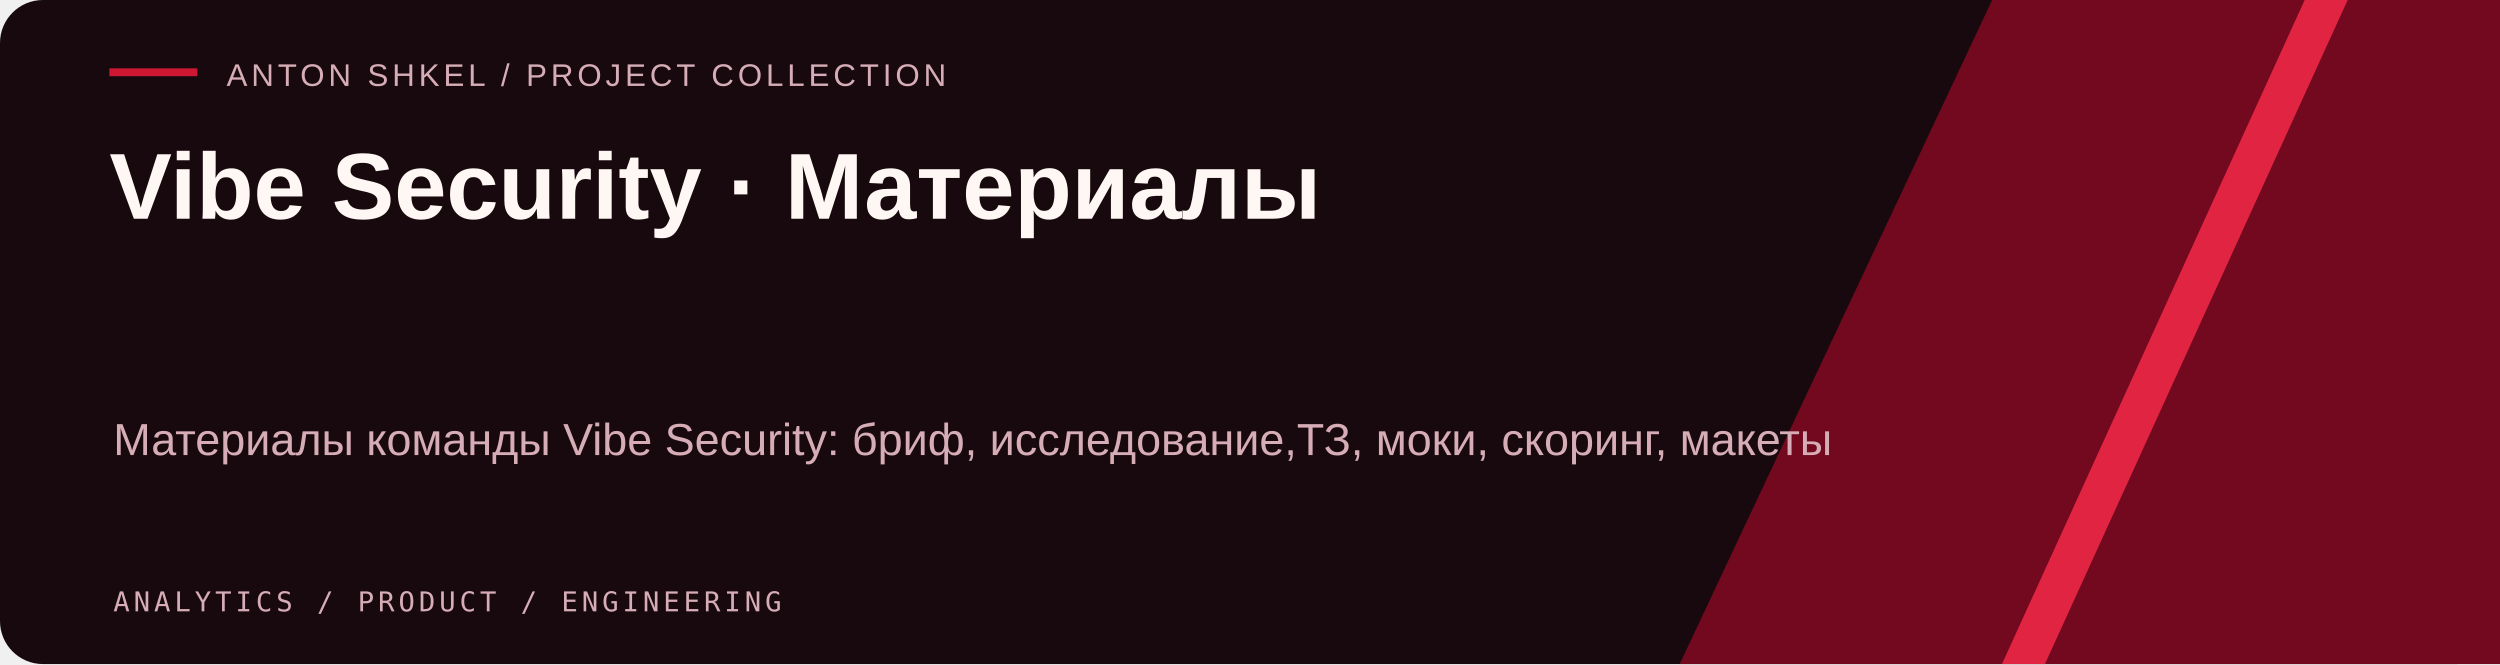
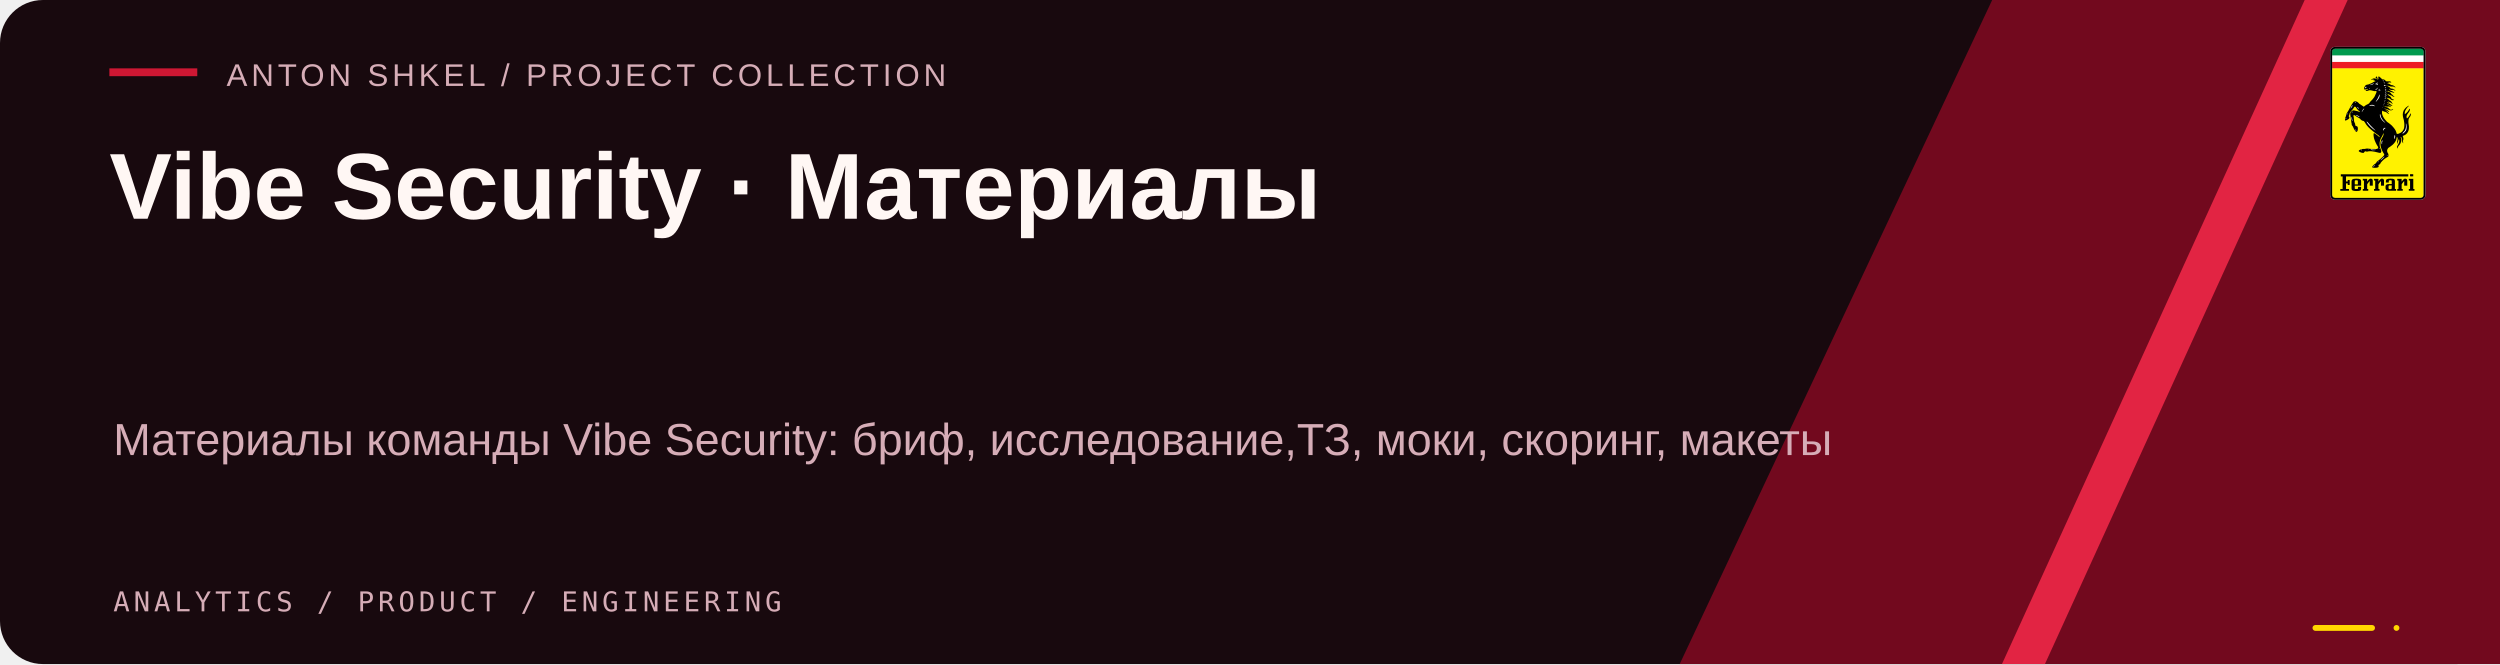
<svg xmlns="http://www.w3.org/2000/svg" width="1280" height="340" viewBox="0 0 1280 340" role="img" aria-label="Vibe Security · Материалы">
  <rect width="1280" height="340" rx="22" fill="#18090e" />
  <path d="M1020 0h260v340H860z" fill="#72091e" />
  <path d="M1180 0h22l-155 340h-22z" fill="#e22443" />
  <rect x="56" y="35" width="45" height="4" fill="#ce1733" />
  <text x="116" y="44" fill="#d6adb7" font-family="Segoe UI,Arial,sans-serif" font-size="16" letter-spacing="2">ANTON SHKEL / PROJECT COLLECTION</text>
  <g font-family="Segoe UI,Arial,sans-serif">
    <text x="56" y="112" font-size="48" font-weight="700" fill="#fff7f4">Vibe Security · Материалы</text>
    <text x="58" y="233" font-size="23" fill="#d6adb7">Материалы команды Vibe Security: бриф, исследование,ТЗ, моки, скоринг, макеты</text>
  </g>
  <text x="58" y="313" font-family="Consolas,monospace" fill="#d6adb7" font-size="14" letter-spacing="2">ANALYTICS / PRODUCT / ENGINEERING</text>
+   <g id="tifoso-badge">
+     <g transform="translate(1193 24) scale(0.1424419)">
+       <path fill="none" clip-rule="evenodd" d="M0 574.034V0l349.46.369v573.665" />
+       <path d="M325.738 0c9.509 0 17.198 7.607 17.198 17.015V532.42c0 9.4-7.689 17.015-17.198 17.015H17.753c-9.5 0-17.191-7.614-17.191-17.015V17.015C.562 7.607 8.253 0 17.753 0h307.985" fill="#FFF" />
+       <path d="M7.246 76.404h329.229V531.39c0 3.784-.646 6.123-3.198 8.661-2.77 2.753-5.2 3-9.586 3l-306.615.03c-2.416 0-4.269-.77-6.269-2.461-2.477-2.123-3.561-4.769-3.561-7.569V76.404" fill="#FFF200" />
+       <path fill="#ED1C24" d="M7.246 53.513h329.229v23.375H7.246z" />
+       <path fill="#FFF" d="M7.246 30.091h329.229v23.376H7.246z" />
+       <path d="M16.553 6.315h310.4c4.971 0 9.555 4.792 9.555 9.469v14.922H7.246l.03-13.123v-1.092c0-5.291 4.077-9.653 9.277-10.176" fill="#009A4E" />
+       <path d="M325.738 0c9.509 0 17.198 7.607 17.198 17.015V532.42c0 9.4-7.689 17.015-17.198 17.015H17.753c-9.5 0-17.191-7.614-17.191-17.015V17.015C.562 7.607 8.253 0 17.753 0h307.985m0 6.792H17.753c-5.708 0-10.322 4.584-10.322 10.223V532.42c0 5.646 4.615 10.199 10.322 10.199h307.985c5.709 0 10.323-4.553 10.323-10.199V17.015c0-5.638-4.614-10.223-10.323-10.223z" />
+       <path d="M165.692 105.28s-.208 1.984-.661 3.146c-.446 1.076-1.608 1.8-1.531 2.522.077.708.831 1.562 2 2.153 1.146.6 1.607 1.062 2.784 1.362 1.092.27 2.477 1.069 2.869.154.393-.931-.199-2.062-.861-3.146-1.154-1.892-1.738-2.354-3.438-4.954-.362-.56-.646-1.161-1.162-1.237" />
+       <path d="M157.069 309.693c.115-.339 2.838 1.385 4.253 2.216 2.977 1.784 4.315 2.845 6.946 4.814 2.085 1.585 3.092 2.4 5.185 4.2 2.568 2.215 3.953 4.107 4.646 3.677 1-1.2-1.638-4.708-3.97-6.614-2.268-1.878-4.614-3.4-6.422-4.585-2.331-1.555-2.539-1.908-6.023-4.247-3.746-2.507-6.976-5.66-6.976-5.66l-3.639-2.861-5.699-4.808-6.338-5.838-4.784-5.331s-3.723-4.553-4.315-5.431c-.6-.869-2.354-3.685-3.799-6.068-1.293-2.139-3.8-5.461-4.031-5.746-1.354-1.639-4.446-.977-8.039-3.092-4.361-2.577-5.415-4.931-5.415-4.931s-.162-.345-.331-.53c-.162-.193-.492-.431-.492-.431l-2.285-1.592-1.308-.862s-.992-.823-2.238-1.354c-1.254-.554-4.046-2.177-4.046-2.177l-4.992-3.184s-1.954-1.569-2.6-2.092c-.661-.5-1.892-1.215-1.892-1.215s-.785-.393-1.023-.408c-.238-.016-1.276-.108-1.276-.108s-.962-.254-1.939.893c-.977 1.154-.738.538.854 7.03.63 2.553.569 11.561 1.246 14.306.861 3.523 3.338 8.077 3.592 8.615.247.531.423 2.5.423 2.5s-.107 1.593.062 2.601c.754 4.653 7.561 1.591 9.062 7.976 1.477 6.3-.885 12.584-.885 12.584s-1.462 3.124-3.531 3.615c-2.061.478-5.261-4.091-7.576-7.791-2.284-3.639-4.153-8.408-4.753-9.923-.6-1.516-.916-1.847-1.608-2.946-1.023-1.639-1.846-1.338-2.992-3.923-1.154-2.584-.131-3.623-.646-5.876-.3-1.246-.569-1.385-.961-3.17-.377-1.776-.885-7.43-.885-7.43l-.723-5.261s-.254-2.4-.584-3.908c-1.146-5.261-1.546-10.353-1.546-10.353l-.215-2.092-.077-2.161s-.069-1.039.185-2.108c.254-1.068.77-1.953.77-1.953s1.062-1.777 1.246-2.223c.177-.423 2.346-2.946 2.346-2.946s1.138-.946 2.992-2.077c1.862-1.131 3.531-1.054 3.531-1.054s.492-.046 3.785.362c3.292.407 10.061 2.207 11.769 2.646 1.684.455 3.7 1.162 5.007 1.892 3.761 2.046 4.9 1.178 1.908-1.168-2.016-1.577-2.584-2.285-4.208-3.761-1.37-1.262-2.446-2.101-3.469-3.262-1.023-1.185-3.938-5.484-3.938-5.484l-1.823-2.692s-.977-1.107-1.139-1.185a13.378 13.378 0 01-.646-.469s-1.207.061-2.454-.177c-1.261-.254-1.846 1.516-1.846 1.516s-2.708 5.053-5.461 8.146c-4.461 5.022-7.661 8.438-9.299 11.114-2.3 3.708-1.792 7.77-2.977 9.646-.692 1.1-1.069 1.262-1.446 2.223-1.154 2.916 3.038 4.515 2.077 7.745-1.531 5.124-13.53 10.192-15.123 9.346-1.654-.869-.3-7.799.254-10.038.569-2.253 2.253-5.576 2.408-5.745.146-.162.554-.947.676-1.608.131-.661.177-2.161.254-2.992.077-.839.423-2.161.423-2.161s.046-.285 1.107-2.584c1.069-2.315 4.977-7.7 7.777-12.838 1.846-3.354 2.615-5.384 4.461-8.746 1.7-3.084 4.615-7.792 4.615-7.792s1.23-2.4 1.807-3.292c.585-.916 1.815-2.646 2.969-4.354 1.162-1.7 1.446-2.977 2.961-4.377 1.254-1.169 2.108-1.792 3.746-2.315 2.438-.808 4.108-.376 6.6.316 2.584.707 4.361 1.892 6.054 3.292a24.232 24.232 0 012.938 2.977l.823 1.215.507.3 1.57 1.008 3.592 2.376s8.523 5.8 9 6.115c.454.3 1.984 1.554 2.284 1.654.316.092 2.585-2.37 7.039-5.438 5.153-3.577 6.976-3.308 8.685-4.238 1.684-.931 2.376-1.7 3.7-3.023 2-2 2.015-3.069 4.284-5.861 2.285-2.784 4.423-4.346 4.423-4.346s.315-.315 4.385-4.915c4.061-4.584 5.861-8.054 5.861-8.054l2.231-4.469s3.23-6.945 4.269-9.692c1.046-2.753 1.046-3.669 1.046-3.669s.153-.723-.631-2.123c-.808-1.393-1.639-.762-3.185-.446-2.961.631-4.761-.139-7.753-.661-2.738-.455-4.169-1.277-6.915-1.731-2.784-.469-4.407-.93-7.2-.661-.423.046-1.276.223-1.685.361-1.577.523-2.015.646-3.184 1.323-1.354.631-2.246.831-3.746.869-1.039.031-1.669.062-2.63-.315-.662-.254-1.039-.446-1.562-.915a3.658 3.658 0 01-.723-.839c-.03-.292-.123-.277.162-.753.277-.485.623-.57.623-.57l1.277-.315s1.8-.469 1.969-.516c.162-.046 1.877-.6 2.63-.838.762-.238 1.593-.677 1.593-.677s.461-.738.284-1.161c-.223-.478-1.246-.523-1.246-.523s-1.431.523-1.592.569c-.154.031-2.439.753-2.439.753s-1.792.393-3.184.723c-1.4.315-3.4.477-3.4.477l-.6-.162s-.677-.454-.784-.93c-.1-.423-.162-.739-.239-1.223-.3-1.77-.661-2.839-.238-4.584.162-.731.331-1.139.646-1.815.269-.562.446-.885.792-1.416l1.101-1.8 2.077-3.069c.715-.723 1.185-1.084 2.084-1.592 1.323-.738 2.092-.946 3.746-1.131 1.623-.177 1.846-.161 4.146-.677 2.315-.523 3.954-1.438 3.954-1.438s5.531-2.031 8.899-3.685c3.53-1.73 5.069-3.577 8.723-5.007 1.546-.6 2.446-.885 4.038-1.292.2-.131.3-.254.362-.493.154-.577-.738-.846-1.354-.785-.554.046-1.815.631-2.1 0-.216-.484 1.153-.769 1.153-.769s.646-.3.662-.661c.016-.554-.93-.193-1.354-.239-2.146-.239-2.315-.631-3.8-.992-1.746-.438-2.691-.977-4.507-1.054-1.6-.062-3.1.277-4.107.515-.992.254-1.023-.723-.631-.915 2.808-1.308 2.869-1.416 4.854-1.508 1.084-.046 2.6.185 2.769.269.162.092 2.331-.015 2.885-.584.569-.554-1.777-.523-2.885-.962-1.022-.407-2.584-.522-2.553-1.2.054-.677.808-.3 1.346-.438.676-.162 1.069-.146 1.761-.238 1.247-.169 1.354-.285 3.2-.438 1.823-.177 4.454.6 4.454.6s2.761 1.224 4.115 1.87c1.354.63 2.992.961 2.992.961s1.922.269 3.385-.646c1.484-.908.646-1.508.13-2.346-.508-.785-1.153-1.923-.208-4.077.839-1.877 1.277-4.069 1.516-4.269.301-.238 1.462 1.446 2.215 2.139 2.7 2.523 6.27 3.769 9.639 9.045.262.423 1.508-.254 5.415.346s7.323 4.784 8.185 5.785c.893 1.007 2.046.953 2.046.953l1.877.254 6.814.115s3.093-.554 4.877.124c1.246.469 5.4 3.246 3.508 4.299-1.323.739-2.569-.884-3.769-.961-1.416-.092-2.031.177-3.293.492-2.646.662-8.322 2.377-6.261 3.069.153.061.446.107.446.107l1.015.177s2.493.569 4 1.161c2.276.9 3.354 1.893 5.446 3.123 1.199.692 1.723 1.385 3.03 1.777 1.2.347 1.969 0 3.2.208 1.615.285 2.522.616 4 1.323 2.199 1.054 2.999 2.331 4.969 3.746.984.715 1.814.823 2.553 1.785.17.215.309.331.386.584.262.877-1.447.361-2.354.216-1-.169-1.415-.662-2.338-1.085-1.369-.646-2.016-1.354-3.508-1.623-1.077-.208-1.723-.046-2.83.015-1.077.046-1.646.208-2.724.223-1.83.031-2.861-.13-4.661-.508-2.016-.422-3.016-1.207-5.015-1.623-2.262-.469-6.261-2.407-5.877-.469.2.931 2.323 1.715 2.323 1.715s1.461.785 2.846 1.4c1.385.6 2.153 1.516 2.153 1.516l.954.708s.984 1.354 2.277 2.884c1.261 1.508 3.507 1.461 3.507 1.461s1.354 0 4.276.6c2.908.6 5.908 2.399 5.908 2.399s2.261 1.554 3.584 3.116c1.308 1.562.554 2.346.385 2.507-.153.169-.093.092-.277.169-.153.077-1.784-1.969-1.784-1.969l-1.169-.992s-1.139-.8-2.615-1.277c-1.477-.469-1.97-.154-1.97-.154s-3.138.877-5.876.8c-2.708-.077-4.123-1.162-4.123-1.162l-1.723-1.154s-2.585-2.423-2.678-1.276c-.062.777 1.139 1.638 1.139 1.638s.831.838 1.385 1.37c1.046 1.03 1.478 1.546 2.677 2.614 1.2 1.078 1.938 1.078 1.938 1.078s.646.153.892.2c.247.046.678.162.678.162s.4.154 2.276.916c1.861.753 3.877 2.392 3.877 2.392s.185.154.462.208c.276.031.83.308.984.354.169.038.646.038 1.723.192 1.093.162.677.854.677.854l-.185.261-.893.6s-1.153.331-1.938.369c-.8.046-1.938-.399-1.938-.399l-2.416-.908s-2.445-.646-2.969-.731c-.523-.077-2.707-.515-3.076-.592-.354-.084-1.446-.477-1.738-.646-.293-.161-.831-.269-2.154-.915-1.308-.646-1.831-1.392-3.461-1.908-1.646-.523-2.646-.63-3.877.224-2.123 1.461 3.199 1.7 5.846 3.022 3.908 1.923 6.107 3.338 7.03 5.416.938 2.084 1.877 2.838 1.877 2.838s2.754 1.385 3.984 2.838c.677.784.77 1.431 1.446 2.215 1.507 1.769 4.431 1.669 5.016 3.169.554 1.399-2.37.769-3.893.63-2.738-.269-3.4-2.777-5.954-3.784-1.445-.577-2.368-.577-3.846-1.084-2.692-.885-3.953-2.046-6.646-2.884-1.631-.5-4.585-2.646-4.215-.993.061.4.307.708.414.947.139.238.816 1.115.816 1.115s.907 1.2 1.322 1.516c.385.331 2.123 1.638 4.615 2.992 2.462 1.354 4.615 3.954 4.615 3.954s.739 1.062 1.093 1.801c.369.831.107 1.084.692 2.238.538 1.146.8 1.369 1.538 2.077 1.815 1.746 3.723 1.399 6.03 2.346.631.269.677.361 1.354 1.084.677.715-.124 1.022-.124 1.022s-2.568.662-4.23.523c-2.153-.169-3.123-.831-5.215-1.877-2.123-1.038-3.23-2.907-3.445-3.022-.185-.124-.708-.677-1.108-.962-.399-.284-1.431-.5-2.354-.754-.938-.253-1.462-.3-2.399-.554-1.277-.362-2.601-.923-3.201-1.115-.6-.208-1.969-.454-2.969.138-2 1.185 3.107 1.984 4.692 3.685.815.854 1.153 1.454 1.923 2.354.585.692.831 1.177 1.555 1.715.491.361 1.399.753 1.399.753s1.23.57 3.03 1.562c1.8.992 3.907 3.799 3.907 3.799l1.277 1.954.754 1.115.2.516.276.63s.924 1.2 1.6 1.592c.678.408.554.762.554.762s-.076.247-.554.516c-.461.285-.723.046-1.399-.154-.677-.192-1.123-.838-1.707-1.308-.616-.492-1.262-1.684-2.354-2.361-.969-.584-2.23-.792-2.723-.946-.477-.176-1.677-.93-2.154-1.138-.461-.185-1.707-.754-1.707-.754s-2.399-1.338-3.724-1.699c-1.322-.37-.477.438-.477.438s1.186 1.846 2.323 2.584c1.478.977 3.554 1.839 2.877 2.63-.462.516-1.077.331-1.754.254-1.107-.13-2.446-1.454-2.446-1.454s-.553-.361-3.03-1.146c-2.462-.808-1.554.546-.985 1.277a4.735 4.735 0 001.309 1.115l1.677.754.769.238s.678.123 2.908.646c2.23.508 3.462 1.593 3.462 1.593s1.199 1.115 2.86 2.346c1.692 1.246 3.354 1.562 4.277 1.685.923.115.892.761.892.761s.123.593.063.785a.453.453 0 01-.432.362c-.185 0-.276.077-.522.208-.246.123-1.2.277-1.2.277s-2.492-.077-4.461-.562c-1.938-.477-3.662-1.831-3.847-1.907-.153-.077-1.969-1.084-3.23-1.484-1.215-.408-3.169-.231-3.385-.154-.199.077-.877.185-2.03.523-1.169.308.292.753.292.753l.831.077 1.984.154s2.062.238 3.8.884c1.738.631 2.877 1.908 4.031 3.077a13.966 13.966 0 002.431 1.9l.923.6.477.361.123.315s-.046.162-.123.361c-.077.208-.369.361-.369.361s-.431-.077-.615-.077c-.216 0-1.523-.692-2.492-1.115-1-.438-1.508-.854-2.585-1.116-.923-.223-2.153-.323-2.431-.238-.276.077-2.308.362-3.877.469-1.568.123-2.923.146-4.769-.077-2.63-.315-6.122-2.393-6.569-1.815-.907 1.215 1.862 1.561 3.216 2.338 1.846 1.069 5.046 2.031 5.046 2.031s2.338.515 3.707 1.161c3 1.393 3.908 3.454 6.323 5.623 1.323 1.215 2.4 1.738 4.184 2 1.539.224 1.508.039 3.938-.438 2.446-.484 3.924-2.8 4.631-1.953.139.162.077.315.046.554-.046.238-.245.677-.245.677s-.277.392-.708.838c-.446.438-2.123 1.354-3 1.715-.877.362-3.03.962-5.738.877-2.708-.077-6.522-2.154-6.522-2.154l-2.738-1.154s-1.262-.592-2.123-.915c-2.277-.862-3.723-.785-6.062-1.4-1.446-.392-2.399-.8-3.707-1.069-1.323-.284-.569.239-.446.423.615.838 1.445 1.107 2.492 1.592 1.385.677 2.354.539 3.769 1.139 1.585.639 2.97 1.539 3.847 2.108.861.554 1.508 1.185 2.354 2.062l2.907 2.492s.677.554.754.785c.076.239.399.838.246 1.8-.17.962-.954.285-.954.285l-.769-.492-.77-.708-1.216-1.007s-1.045-.947-2.846-1.862c-1.784-.931-3.938-1.162-3.938-1.162s-1.908-.284-1.846.316c.092.592.521.646 2.029 1.038 1.523.393 2.523 1.162 2.523 1.162s1.555 1.154 2.677 2.43c1.107 1.278 1.431 2.516 1.431 2.516s.569 1.046 2 2.43c1.431 1.4 2.185.915 2.107 1.593-.077.677-.708.8-.708.8s-.369-.032-.522-.032c-.154 0-.523-.207-.923-.361s-1.908-1.2-1.908-1.2-2.368-1.922-2.63-2.107a408.68 408.68 0 01-2.523-1.877s-1.323-.846-2.262-1.323a28.107 28.107 0 00-2.969-1.2c-.707-.231-2.031-.308-2.031-.308s-1.584-.238-2.553-.6c-1.523-.585-3.293-2.208-3.492-2.285-.216-.084-1.631-.569-1.908-.523-.276.031-.923 2.708-1.076 4.254-.646 6.477 1.076 10.776 3.753 16.715 3.861 8.63 14.614 19.36 14.614 19.36s2.708 1.531 3.847 2.446c3.215 2.516 8.538 6.077 13.261 10.784 4.03 4.038 9.385 11.199 9.385 11.199s3.106 4.323 4.553 7.384c1.754 3.754 3.17 9.478 3.17 9.478s.123.984.215 1.2c.123.199.399.461.585.461l1.876.062c.185 0 2.323-.153 3.739-.508 1.4-.354 4.723-1.877 6.938-3.03 2.184-1.17 4.815-3.385 4.815-3.385s.507-.431 3.062-3.292c2.585-2.861 4.246-7.153 4.876-8.776.616-1.607 1.124-4.707 1.493-10 .399-5.314-.323-10.915-.323-10.915s-.969-7.815-1.555-10.477c-.584-2.645-1.999-6.984-1.999-6.984s-.984-3.86-1.292-6.298c-.324-2.439-.369-6.408-.369-6.408s0-2.43.783-6.922c.816-4.469 3.555-8.977 3.555-8.977s.769-1.516 3.724-5.054c3.03-3.623 3.998-4.192 6.983-6.354 2.37-1.7 5.43-4.438 6.432-3.792 1.107.692-1.079 2.077-1.817 2.8-1.861 1.846-5.337 5.107-8.153 10.022-2.461 4.254-3.384 7.069-3.998 9.846-.617 2.77-.354 5.815-.277 6.854.093 1.039.661.662.661.662s5.984-4.808 9.23-8.446c3.523-3.938 6.661-10.946 7.891-11.007.831-.054 1.216 1.823 1.016 2.692-.768 3.638-1.029 4.092-2.216 6.507-1.353 2.769-2.613 4-4.491 6.554-1.97 2.677-2.938 3.7-4.522 7.245-2.291 5.1-.954 9.039-.954 9.039s.277 2.392 1.353 2.361c1.802-.062 5.754-5.054 8.339-9.139 1.909-2.992 2.6-6.453 3.847-8.269 1.138-1.607 2.139 2.616 1.646 5.108-.57 2.961-2.031 5.623-5.246 9.815-3.138 4.091-3.046 7.984-3.046 7.984s-.323 1.777-.585 5.654c-.245 3.86.862 9.723.862 9.723s.983 4.899 1.185 8.614c.185 3.738.061 12.223-3.432 18.83-1.384 2.646-4.354 6.308-4.354 6.308s-2.292 2.354-4.169 3.722c-1.878 1.37-6.385 3.509-6.385 3.509s-3.122 1.076-3.553 1.169c-.462.123-.738.507-.738.507s.276.601.399.847c.107.247.984 2.399.984 2.399s.938 3.046 1.292 5.462c.354 2.415-.062 2.969-.399 4.815-.339 1.77-1.107.953-1.308 4.43-.169 3.078 1.216 4.615.969 8.062-.106 1.508-1.815-1.907-2.646-3.353-1.754-3.14-1.339-7.97-1.369-9.169-.047-1.2-.14-2.524-.585-4.031-.538-1.97-1.354-3.492-2.261-4.692-.924-1.185-1.893-1.861-2.216-1.738-.323.108-.354.738-.354 1.046-.016.339.63 1.477.769 1.724.169.23 1.323 2.338 1.323 2.338s.507 1.631.707 4.801c.201 3.138-.769 7.045-.769 7.045s-1.262 4.385-2.584 6.97c-1.479 2.845-4.754 6.722-4.754 6.722s-2.354 2.154-4.124 5.692c-1.737 3.538-.245 5.077-.892 5.538-.677.446-2.062-2.046-2.431-3.723-.354-1.569-.185-2.308.462-4.062.6-1.692 2.016-4.139 2.016-4.139l2.107-3.584s2.554-4.861 3.354-8.4c.8-3.507-.123-7.414-.123-7.414s-.107-1.292-.984-1.231c-.893.046-1.507.816-1.877 1.754-.724 1.938.308 1.585-.801 4.815-.86 2.538-1.107 2.2-1.569 3.707-.554 1.8-.846 3.646-.814 4.77.046 1.107-.569.646-.569.646s-1.077-2.001-1.077-4.492c0-1.354.062-2.123.216-3.478.246-2.169 1.138-5.491 1.138-5.491s.954-3.277.754-6.262c-.229-3.015-1.276-3.568-1.276-3.568s-.276-.4-1.446-.339c-1.153.093-1.092 2.169-1.092 2.169s-.354 2.97-.815 4.815c-1.277 5.092-2.984 7.769-6 12.061-2.738 3.877-6.445 7.293-8.308 8.893-1.846 1.631-7.538 5.769-7.538 5.769l-6.676 4.445s-2.646 2.585-3.847 5.662c-1.23 3.062-1.169 5.461-.462 8.276.709 2.831 1.724 4.123 2.262 4.922.523.771 1.555 2.154 1.893 3.786.215.999.062 1.599.123 2.614.063.893.185 1.385.154 2.293-.031 1.415.23 2.414-.585 3.568-.585.877-2.185 1.646-2.185 1.646s-1.814.799-2.893 1.461c-11.354 6.846-15.383 11.292-21.783 18.922-2.031 2.446-.538 2.293-2.707 5.185-1.316 1.724-4.354 1.724-5.454 3.784-1.53 2.815 3.446 5.585-2.3 8.062-7.407 3.2-20.153.907-20.407-.092-.692-2.739 2.492-5.907 3.623-7.169 5.184-5.662 9.815-5.801 11.515-10.492.369-1 .223-1.861 4.353-4.923 2.9-2.139 14.484-10.861 19.546-16.676 1.738-2 3.23-3.322 3.984-5.477.77-2.186-.754-3.554-.754-3.554l-2.077-3.385-3.984-7.123s-1.676-3.784-2.584-5.969c-.938-2.185-2.677-8.062-2.677-8.062s-1.276-5.291-1.493-8.738c-.384-6.184.462-9.783 2.094-15.783 2.107-7.784 6.891-11.046 8.799-18.769.555-2.245.677-6.092-.462-5.907-1.077.2-1.169 3.23-1.999 5.262-3.077 7.661-7.139 11.015-9.369 18.952-1.492 5.369-2.107 8.555-2.093 14.123.017 3.184-.107 2.6.708 8.123.323 2.03.815 3.122 1.416 5.106.43 1.416 1.584 4.062 1.584 4.062s1.585 3.492 2.139 5.938c.168.847.385 1.322.322 2.169-.107 1.461.154 1.77-.553 3.092-.877 1.647-.34 2.616-3.139 3.23-2.492.523-7.584-1.138-7.584-1.138s-20.93-6.338-34.291-4.508c-2.646.354-4.069 1.323-6.73 1.277-2.423-.031-3.654-1.924-6.077-1.2-.492.139-.646.492-1.092.785-3.538 2.461-.831 6.553-10.153 4.43-5.723-1.308-12.653-4.814-11.454-7.015 1.607-2.923 3.761-3.4 8.285-5.262 4.838-1.969 12.099-1.415 13.53-1.507 1.746-.139 4.254-1.354 7.376-1.431 5.4-.093 6.361.554 6.361.554l9.168.814 17.546.217s3.138-.231 4.384-.478c1.262-.247 2.254-2.723 2.945-3.908.678-1.168-.03-2.892-.03-2.892l-.522-.815-1.67-2.692-3.084-5.2-3.423-6.83s-2.238-4.753-3.43-7.876c-1.185-3.108-1.877-4.862-2.662-8.076-.823-3.309-1.331-5.985-1.438-8.646-.13-3.82-.384-6.789.685-9.912" />
+       <path d="M270.971 303.355c3.691-4.738 4.047-9.139 4.261-15.338.169-4.507-1.537-11.453-1.537-11.453l-.232-.508s-.646-.839-1.044.269c.061.978.185 1.762.185 1.762l.214 8.946s-.277 4.507-1.814 9.153c-2.585 7.846-9.446 11.338-10.445 14.169-1.711 4.691 5.997-1.293 10.412-7m-38.705 14.477s-1.508.431-1.539 1.922c-.03 1.493.369 2.785.323 4.585-.03 2.293-2.138 4.938-.784 5.8 2.323 1.477 4.322-8.923 3.615-10.461-.708-1.54-1.4-1.863-1.615-1.846m-26.06 72.103s-.432-.23-1.277.093c-.83.322-.77 1.185-.77 1.185s-.169.923.508 1.016c.678.123 1.785-1.539 1.785-1.724 0-.185-.246-.57-.246-.57m-24.522 17.43s-.247.247-.031.415c.23.201.554-.046.554-.046s4.23-3.307 6.738-5.63c2.646-2.492 6.462-6.784 6.462-6.784s.261-.323-.031-.6c-.309-.277-1.031.153-1.631.43-.523.277-.831.569-1.23.893-.369.339-1.631 1.631-1.631 1.631l-3.262 3.169-2.062 1.938-1.999 1.907-.831.955s-.216.369-.276.461c-.063.107-.277.384-.277.384s-.309.293-.309.385c0 .077-.092.154-.092.247a1.438 1.438 0 01-.092.245m-7.315 4.801s-.454-.369-1.169-.016c-.723.385-1.492 1.368-1.555 1.477-.068.139-.461.662-.191 1.123.269.462 1.184-.216 1.322-.246.131 0 1.324-.953 1.324-.953s.692-.432.269-1.385m-14.007 14.183s-.6-1.107-1.385-.646c-.785.462-1.215.616-1.938 1.615-.123.169-.9 1.17-1.039 1.431-.138.247-.915 1.724.662 1.831 2.708.153.93-1.584 1.861-2.262.754-.522 2.169-.384 2.185-.938.015-.553-.346-1.031-.346-1.031m-47.998-56.675s-1.623.401-1.746.955c-.131.584.946 1.138 1.115 1.168.192.031.554.462 1.638-.277 1.069-.722 1.023-1.338 1.023-1.338s.631-.738-2.03-.508m26.399-.861s-.016-.6-1.162-.522c-1.169.062-1.415.276-1.446.461-.038.169.062.462 1.1.554 1.054.062 1.477-.001 1.508-.493m24.96.723c-2.1-.016-1.438.047-2.73.108-2.346.123-3.623.03-5.938-.124-3.247-.215-8.269-1.015-8.269-1.015s-.631-.153-.885.262c-.231.384.615 1.276 1.369 1.508 4.115 1.277 4.338 1.062 7.138 1.107 1.562.016 2.431-.139 3.985-.231 1.969-.152 2.884.154 5.03-.415.561-.139 1.1-1.184.3-1.2m14.061-4.169s-.423-.491-1.293-.061c-.86.415-1.384 1.353-1.384 1.353s-.407.646.462.555c.846-.123 1.607-.492 1.807-.615.223-.125.854-.709.408-1.232m-12.238-168.769s5.938-5.561 10.191-12.914c2.522-4.385 3.622-14.592 1.454-12.054-.978 1.162-2.162 6.454-4.039 10.376-2.677 5.584-8.392 13.492-8.392 13.492s-1.229 2.631.786 1.1m-23.737 14.131s-.631.492-.346 1.277c.3.8 1.508.2 1.508.2s2.746-1.038 5.623-1.146c2.884-.123 6.884.738 6.884.738s1.907.523 2.223.646c.315.131 1.354.631 1.531.692.154.069 1.146.554 1.7.054.554-.508-3.469-4.161-7.576-4.715-6.839-.931-11.33 2.015-11.33 2.015l-.217.239m-28.168 24.083c.484.416 2.769-3.938 4.676-6.692 1.4-2.015 3.955-5.384 3.955-5.384s1.153-1.546-.8-.684c-.792.354-2.961 2.007-4.492 5.046-1.293 2.584-3.847 7.306-3.339 7.714m-15.799-18.915s-.493 1.685 1.477 3.792c1.984 2.116 2.492 3.861 3.754 2.6.346-.346-1.231-3.192-2.031-3.984-.823-.785-1.408-1.431-1.408-1.431l-.515-.423-.662-.369-.377-.153s-.1-.093-.238-.032m-6.401-16.153s-2.138.4-2.661 1.438c-.531 1.039 2.461.408 2.461.408s1.984.107 2.031-.646c.046-.769-.253-.846-1.831-1.2m-33.975 56.305c-1.092-.315-1.276 1.832-1.423 2.523-.123.692.493 2.077.746 2.077.246-.016 1.115-1.369 1.161-2.03.047-.677.478-2.269-.484-2.57m35.284 41.937s-1.954-1.547-2.254-.931c-.292.615 1.608 3.33 1.608 3.33s.584.893 1.484.492c.884-.43.569-1.415.569-1.415s-.6-1.261-1.407-1.476m-14.73-45.352s-.5-.13-.677.469c-.185.6-.169 1.577-.3 2.761-.107.924.239 3.385.239 3.385s.192 1.954.584 3.116c.423 1.276 1.546 3.092 1.546 3.092s.423.931.946.885c.515-.054.392-.662.392-.662s-1.638-6.491-1.684-7.153c-.193-2.161-.193-4.792-.193-4.792l-.015-.393s-.016-.693-.838-.708m2.553-19.806s-.9-.169-1.73 1.561c-.838 1.754-.661 2.462-.585 2.539.062.077.723.062 1.785-1.561 1.054-1.608.815-2.224.815-2.224s-.062-.315-.285-.315m24.753 17.945s1.084 1.622-.992 1.246c-2.084-.377-6.461-3.831-8.246-4.761-1.762-.931-4.662-1.224-3.446-2.315.223-.185.284-.363.63-.377.362-.016 1.562.453 1.638.507.062.03 3.146 1.307 3.261 1.338.108.046 1.839.785 3.069 1.507 1.231.73 3.23 2.13 3.23 2.13l.856.725m57.697 49.675c.569 1.784-6.569-3.77-10.392-6.716-10.13-7.8-22.53-23.791-20.984-25.206 1.277-1.162 6.361 6.161 13.815 14.229 7.969 8.6 17.23 16.631 17.561 17.693m29.798-7.647c-2.215 2.361-2.999 5.385-1.723 7.646 1.246 2.199 1.631-3.216 3.016-4.808 1.2-1.393 1.938-1.169 3.907-2.569 3.354-2.361-2.399-3.276-5.2-.269m-12.676-50.474c-1.523-.246-1.477 2.069-1.262 3.708 1.016 7.337 4.309 12.991 8.707 18.314 2.678 3.246 10.016 9.03 10.861 8.1.309-.331-6.984-5.969-11.63-13.214-3.292-5.138-5.046-9.484-5.461-13.723-.045-.539.077-2.977-1.215-3.185M151.731 133.57c-3.308 1.792-9.046 3.37-9.046 3.37s-.262.569.477.508c4.916-.393 6.792-1.008 9.408-2.162 2.615-1.13 4.515-4.269 4.515-4.269s1.062-1.954-.907-.346c-.616.492-2.632 1.907-4.447 2.899m39.906-12.606s-1.123-.247-1.877.223c-.754.477-.539.854-.539.854s1.17.892 2 1.039c.831.123 2.615.9 2.555.3-.078-.615-1.077-1.715-1.432-2.015-.322-.317-.707-.401-.707-.401m-18.783 34.46c.191.392 3.545-.523 4.838-1.247 1.008-.569 1.407-2.477 1.407-2.477s.277-1.846-.153-1.131c-1.916 3.132-6.278 4.454-6.092 4.855m-.108-8.608c1.354-2.6-3.716 2.7-6.3 4.069-1.577.831-4.146 1.938-4.146 1.938s-.677.846.269.769c.946-.062 3.354.754 5.308-.754.462-.369 2.492-3.323 2.492-3.323s1.73-1.469 2.377-2.699m-.785 11.061c.107.423 5.791.284 7.215-.146 1.123-.308 1.738-2.292 1.738-2.292s.677-1.738.092-1.154c-2.576 2.631-9.144 3.169-9.045 3.592m-91.296 52.067s-.861-.315-1.93 1.292c-1.062 1.6-5.846 8.869-5 9.938 1.007 1.261 5.153-6.492 6.416-7.938 1.276-1.469.753-2.946.753-2.946s-.015-.331-.239-.346M184.883 341c-.523 2.415.092 7.354.924 8.322 2.03 2.446.784-3.83 1.076-6.031.246-2.045.492-2.753 1.508-4.938 1.815-3.938-2.445-2.492-3.508 2.647m-17.461-210.044s-1.576.046-2.807.723c-1.246.677-1.554 1.639-1.554 1.639s-.254.692-.084 1.069c.361.823 2.069-.423 3.261-.016.961.346 1.423.631 2.161 1.515.646.77 1.777 1.877 2.485 1.246.73-.615.462-2.192.462-2.192s-.839-2.569-1.938-3.292c-1.109-.738-1.986-.692-1.986-.692m-26.198 18.068s-.885.138-.677 1.215c.208 1.054.785.892.785.892s1.831-.785 1.723-1.884c-.131-1.108-1.831-.223-1.831-.223m-12.792-5.738s-.961.039-1.638 1.23a14.986 14.986 0 00-1.054 2.416s-.315 1.554.238 2.046c.562.484 1.177-1.007 1.984-1.592.484-.346.785-.5 1.285-.854.685-.47 1.8.13 1.723-1.254-.099-1.393-1.576-2.054-2.538-1.992m41.336-14.884s-2.176-.315-2.092.523c.077.784 1.178.315 1.885.631.692.315 1.154.438 1.707.946.408.361.361 1.069.862 1.084.692.016.554-.269.554-.269s-.631-1.877-1.453-2.407c-.816-.539-1.463-.508-1.463-.508m24.284 8.776c-.308 1.185-.493 1.592-.493 1.592s-.614 2.408 1.816 1.523c2.431-.893 1.169-.516 2.922-1.369 1.724-.846 1.693-.377 2.955-.315.43.015.707.03 1.354-.092.553-.124.322-.77-.908-1.101-1.322-.346-2.938-.269-4.814-.285-1.108-.014-2.509-1.137-2.832.047m1.077-8.899s-1.108-.254-1.877.223c-.754.469-.523.846-.523.846s1.154.916 2 1.039c.831.146 2.615.915 2.554.3-.093-.6-1.077-1.715-1.431-2.015-.353-.301-.723-.393-.723-.393m4.278 16.715s-1.186-.239-2.001.215c-.8.446-.585.808-.585.808s1.262.847 2.154.977c.893.123 2.8.846 2.723.269-.076-.569-1.154-1.623-1.508-1.907-.354-.286-.783-.362-.783-.362m.369 6.06s-1.263-.284-2.124.239c-.861.515-.601.931-.601.931s1.309.992 2.263 1.131c.938.146 2.969.977 2.876.315-.076-.661-1.215-1.861-1.615-2.184-.369-.34-.799-.432-.799-.432m.568 5.908s-1.369-.315-2.293.269c-.938.584-.646 1.054-.646 1.054s1.415 1.107 2.431 1.277c1.031.162 3.23 1.107 3.139.361-.093-.738-1.324-2.108-1.754-2.469-.4-.385-.877-.492-.877-.492m-.123 7.307s-1.369-.292-2.293.285c-.938.569-.676 1.038-.676 1.038s1.445 1.107 2.461 1.277c1.016.162 3.215 1.108 3.123.369-.107-.746-1.323-2.115-1.738-2.477-.431-.376-.877-.492-.877-.492m-1 14.246s-1.385-.3-2.308.285c-.923.577-.646 1.039-.646 1.039s1.415 1.115 2.431 1.277c1.031.154 3.231 1.115 3.139.361-.093-.738-1.322-2.1-1.754-2.477a2.2 2.2 0 00-.862-.485m.924-7.123s-1.57-.361-2.678.315c-1.062.661-.738 1.2-.738 1.2s1.646 1.292 2.83 1.477c1.17.192 3.724 1.277 3.631.431-.123-.869-1.539-2.446-2.03-2.869a2.635 2.635 0 00-1.015-.554m-1.601 13.569s-1.139-.27-1.907.215c-.77.477-.523.854-.523.854s1.169.931 2 1.054c.846.139 2.646.915 2.584.3-.092-.616-1.092-1.731-1.445-2.031-.339-.315-.709-.392-.709-.392m-1.077 6.168s-.923-.2-1.569.193c-.614.392-.431.707-.431.707s.969.754 1.662.869c.691.108 2.215.77 2.153.247-.062-.5-.923-1.431-1.2-1.685a1.616 1.616 0 00-.615-.331m-1.322 5.631s-.831-.192-1.416.169c-.554.346-.4.646-.4.646s.877.677 1.508.77c.631.115 1.984.692 1.924.238-.047-.454-.801-1.308-1.063-1.531-.262-.23-.553-.292-.553-.292m-1.324 4.615s-.861-.193-1.414.153c-.586.362-.416.646-.416.646s.877.692 1.508.785c.631.1 1.984.692 1.923.224-.046-.454-.8-1.292-1.077-1.516-.247-.23-.524-.292-.524-.292m-1.614 5.354s-.677-.162-1.154.123c-.462.3-.308.523-.308.523s.707.555 1.215.647c.508.076 1.615.554 1.555.168-.047-.361-.662-1.038-.862-1.23-.216-.185-.446-.231-.446-.231m-1.923 5.007s-.585-.139-.985.107c-.399.254-.276.461-.276.461s.615.469 1.046.531c.431.085 1.384.493 1.338.162-.03-.315-.569-.9-.738-1.054a1.13 1.13 0 00-.385-.207m-1.985 4.762s-.601-.131-1 .123c-.386.238-.247.438-.247.438s.585.477 1.031.554c.446.062 1.384.469 1.338.162-.03-.339-.569-.916-.738-1.077-.184-.155-.384-.2-.384-.2M60.52 240.72s-.992 1.922-.5 2.977c.485 1.062 1.823-1.685 1.823-1.685s1.384-2.739.823-3.238c-.569-.508-.899.907-2.146 1.946" fill="#FFF" />
+       <path d="M200.543 487.684v-3.737c0-8.493 4.293-10.154 16.831-10.215 11.538.061 15.614 1.507 15.614 8.83v28.26h4.261v6.369h-28.183c-5.938 0-9.814-4.077-9.814-9.092v-5.724c0-4.938 2.522-9.245 11.353-9.292h11.015v-8.6c0-4.492-.308-5.03-4.814-5.03h-.047c-5.399 0-5.753.708-5.753 5.03v3.2h-10.463m13.078 10.14c-2.215 0-3.523 1.784-3.523 3.999v5.461c0 2.201.939 3.954 3.523 3.985h3.969c2.185 0 3.97-.677 3.97-3.985l.03-9.46h-7.969zm-39.883-13.446V474.5h-15.722v5.877h4.192v30.429h-4.192v6.385h19.692v-6.385h-3.97V494.5c0-1.522 9.269-13.229 9.269-11.877v16.199H193.9v-18.229c0-4.169-2.724-6.86-7.693-6.86-5.908-.001-9.9 7.429-12.469 10.644m125.325 26.399V474.5h-16.046v5.877h4.493v30.399h-4.493v6.415h20.261v-6.415h-4.215m-165.777-26.399V474.5h-15.722v5.877h4.192v30.429h-4.192v6.385h19.676v-6.385h-3.954V494.5c0-1.522 9.261-13.229 9.261-11.877v16.199h10.884v-18.229c0-4.169-2.708-6.86-7.684-6.86-5.893-.001-9.892 7.429-12.461 10.644" />
+       <path d="M111.548 503.207h-11.03v3.2c0 4.339-.723 4.523-6.1 4.584h-.077c-6.162.031-5.815-.584-5.746-4.584v-7.585h22.952v-16.476c0-5.97-4.507-8.477-16.399-8.522h-1.707c-12.838.061-16.253 2.984-16.253 10.369v24.121c0 8.122 4.799 9.492 16.491 9.815h1.276c12.762-.293 16.592-1.17 16.592-8.754v-6.168m-22.828-20.246c0-2.245.677-3.354 3.246-3.385h4.838c2 0 3.115.893 3.115 2.492v12.354h-11.2v-11.461z" clip-rule="evenodd" fill-rule="evenodd" />
+       <path stroke-miterlimit="10" stroke-width=".74" stroke="#000" fill="none" d="M293.249 465.732v-7.723" />
+       <path d="M257.25 484.377V474.5h-15.738v5.877h4.185v30.429h-4.185v6.385h19.691v-6.385h-3.953V494.5c0-1.522 9.246-13.229 9.246-11.877v16.199h10.907v-18.229c0-4.169-2.74-6.86-7.725-6.86-5.875-.001-9.876 7.429-12.428 10.644" />
+       <path d="M63.435 496.438v-5.692h-6.13v20.076h10.622v6.369H36.783v-6.369h8.284v-45.09H38.56v-7.754h242.579v7.754H57.305v18.106h6.13v-5.353h7.054v17.953h-7.054" />
+       <path clip-rule="evenodd" fill-rule="evenodd" d="M287.339 457.701h11.568v7.631h-11.568z" />
+     </g>
+     <rect x="1184" y="320" width="32" height="3" rx="1.5" fill="#ffd700" />
+     <circle cx="1227" cy="321.5" r="1.5" fill="#ffd700" />
+   </g>
</svg>
